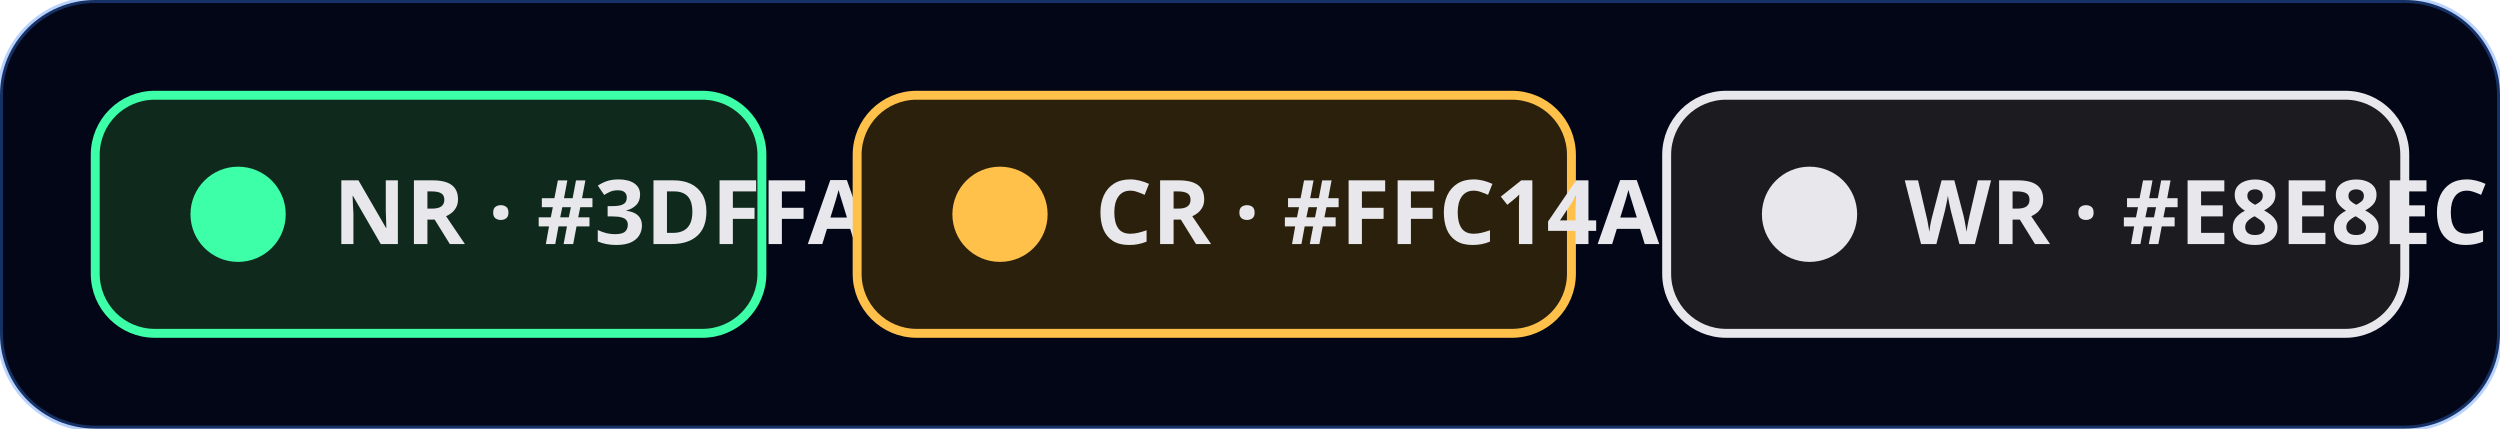
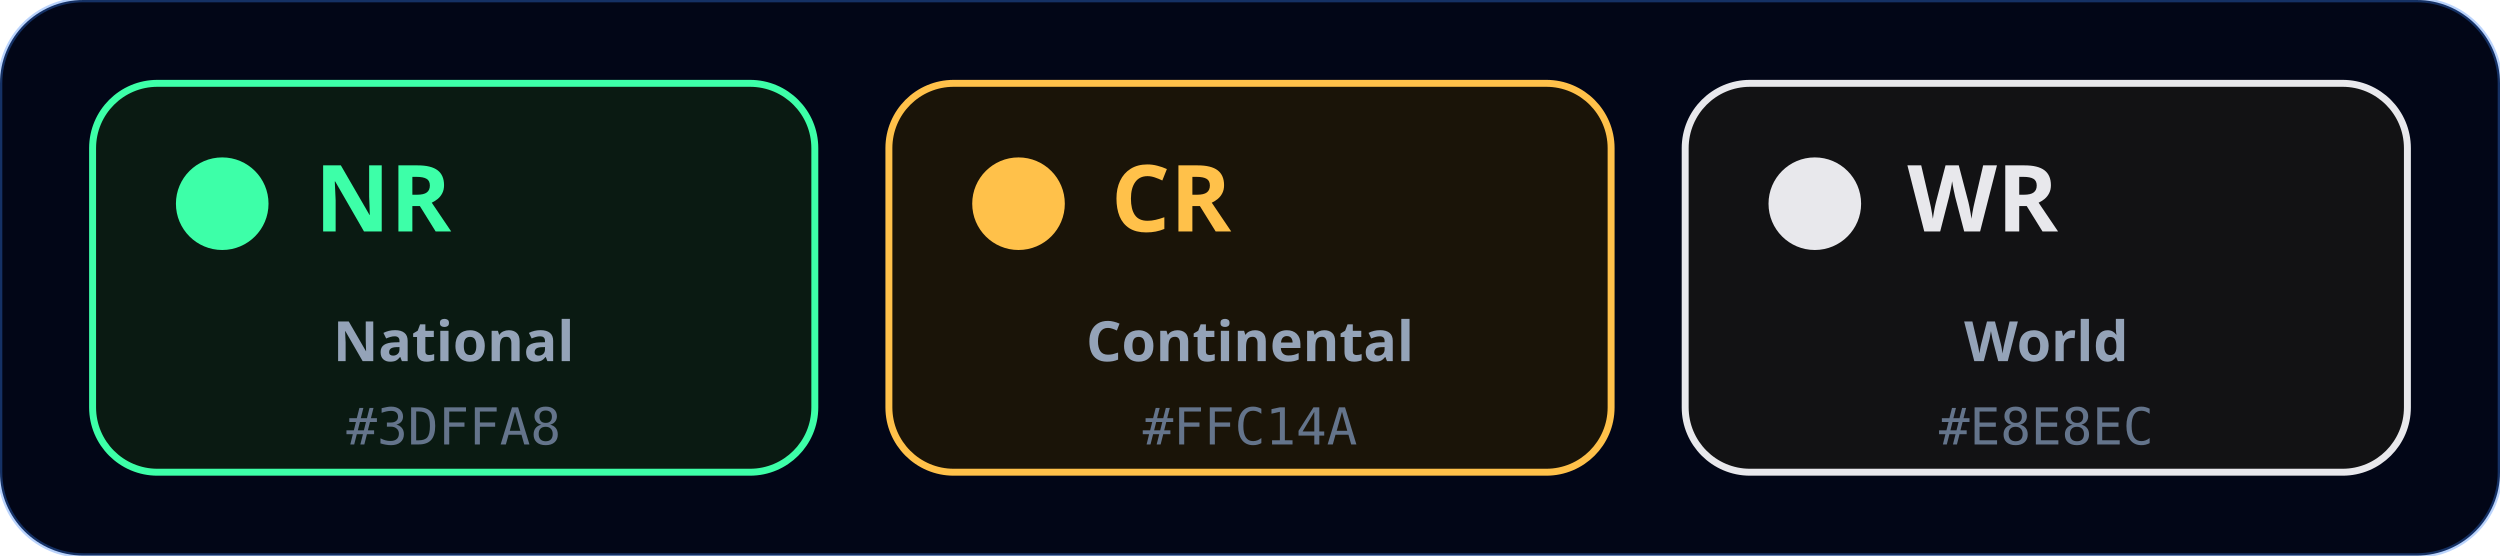
- <svg xmlns="http://www.w3.org/2000/svg" width="420" height="72" viewBox="0 0 420 72" fill="none" role="img" aria-label="NR, CR, WR facelet color legend">
-   <rect width="420" height="72" rx="16" fill="#020617" stroke="#3b82f6" stroke-opacity="0.35" />
-   <rect x="16" y="16" width="112" height="40" rx="10" fill="#0f2a1c" stroke="#3DFFA8" stroke-width="1.5" />
-   <circle cx="40" cy="36" r="8" fill="#3DFFA8" />
-   <text x="56" y="41" fill="#E8E8EC" font-family="ui-sans-serif, system-ui, sans-serif" font-size="15" font-weight="700">NR · #3DFFA8</text>
-   <rect x="144" y="16" width="120" height="40" rx="10" fill="#2a200c" stroke="#FFC14A" stroke-width="1.5" />
-   <circle cx="168" cy="36" r="8" fill="#FFC14A" />
-   <text x="184" y="41" fill="#E8E8EC" font-family="ui-sans-serif, system-ui, sans-serif" font-size="15" font-weight="700">CR · #FFC14A</text>
-   <rect x="280" y="16" width="124" height="40" rx="10" fill="#1c1c20" stroke="#E8E8EC" stroke-width="1.5" />
-   <circle cx="304" cy="36" r="8" fill="#E8E8EC" />
-   <text x="320" y="41" fill="#E8E8EC" font-family="ui-sans-serif, system-ui, sans-serif" font-size="15" font-weight="700">WR · #E8E8EC</text>
+ <svg xmlns="http://www.w3.org/2000/svg" width="540" height="120" viewBox="0 0 540 120" fill="none" role="img" aria-label="NR, CR, WR facelet color legend">
+   <rect width="540" height="120" rx="18" fill="#020617" stroke="#3b82f6" stroke-opacity="0.35" />
+   <rect x="20" y="18" width="156" height="84" rx="14" fill="#0a1a12" stroke="#3DFFA8" stroke-width="1.5" />
+   <circle cx="48" cy="44" r="10" fill="#3DFFA8" />
+   <text x="68" y="50" fill="#3DFFA8" font-family="ui-sans-serif, system-ui, sans-serif" font-size="20" font-weight="800">NR</text>
+   <text x="98" y="78" text-anchor="middle" fill="#94a3b8" font-family="ui-sans-serif, system-ui, sans-serif" font-size="12" font-weight="600">National</text>
+   <text x="98" y="96" text-anchor="middle" fill="#64748b" font-family="ui-monospace, SFMono-Regular, Menlo, monospace" font-size="11">#3DFFA8</text>
+   <rect x="192" y="18" width="156" height="84" rx="14" fill="#1a1408" stroke="#FFC14A" stroke-width="1.5" />
+   <circle cx="220" cy="44" r="10" fill="#FFC14A" />
+   <text x="240" y="50" fill="#FFC14A" font-family="ui-sans-serif, system-ui, sans-serif" font-size="20" font-weight="800">CR</text>
+   <text x="270" y="78" text-anchor="middle" fill="#94a3b8" font-family="ui-sans-serif, system-ui, sans-serif" font-size="12" font-weight="600">Continental</text>
+   <text x="270" y="96" text-anchor="middle" fill="#64748b" font-family="ui-monospace, SFMono-Regular, Menlo, monospace" font-size="11">#FFC14A</text>
+   <rect x="364" y="18" width="156" height="84" rx="14" fill="#121214" stroke="#E8E8EC" stroke-width="1.5" />
+   <circle cx="392" cy="44" r="10" fill="#E8E8EC" />
+   <text x="412" y="50" fill="#E8E8EC" font-family="ui-sans-serif, system-ui, sans-serif" font-size="20" font-weight="800">WR</text>
+   <text x="442" y="78" text-anchor="middle" fill="#94a3b8" font-family="ui-sans-serif, system-ui, sans-serif" font-size="12" font-weight="600">World</text>
+   <text x="442" y="96" text-anchor="middle" fill="#64748b" font-family="ui-monospace, SFMono-Regular, Menlo, monospace" font-size="11">#E8E8EC</text>
</svg>
